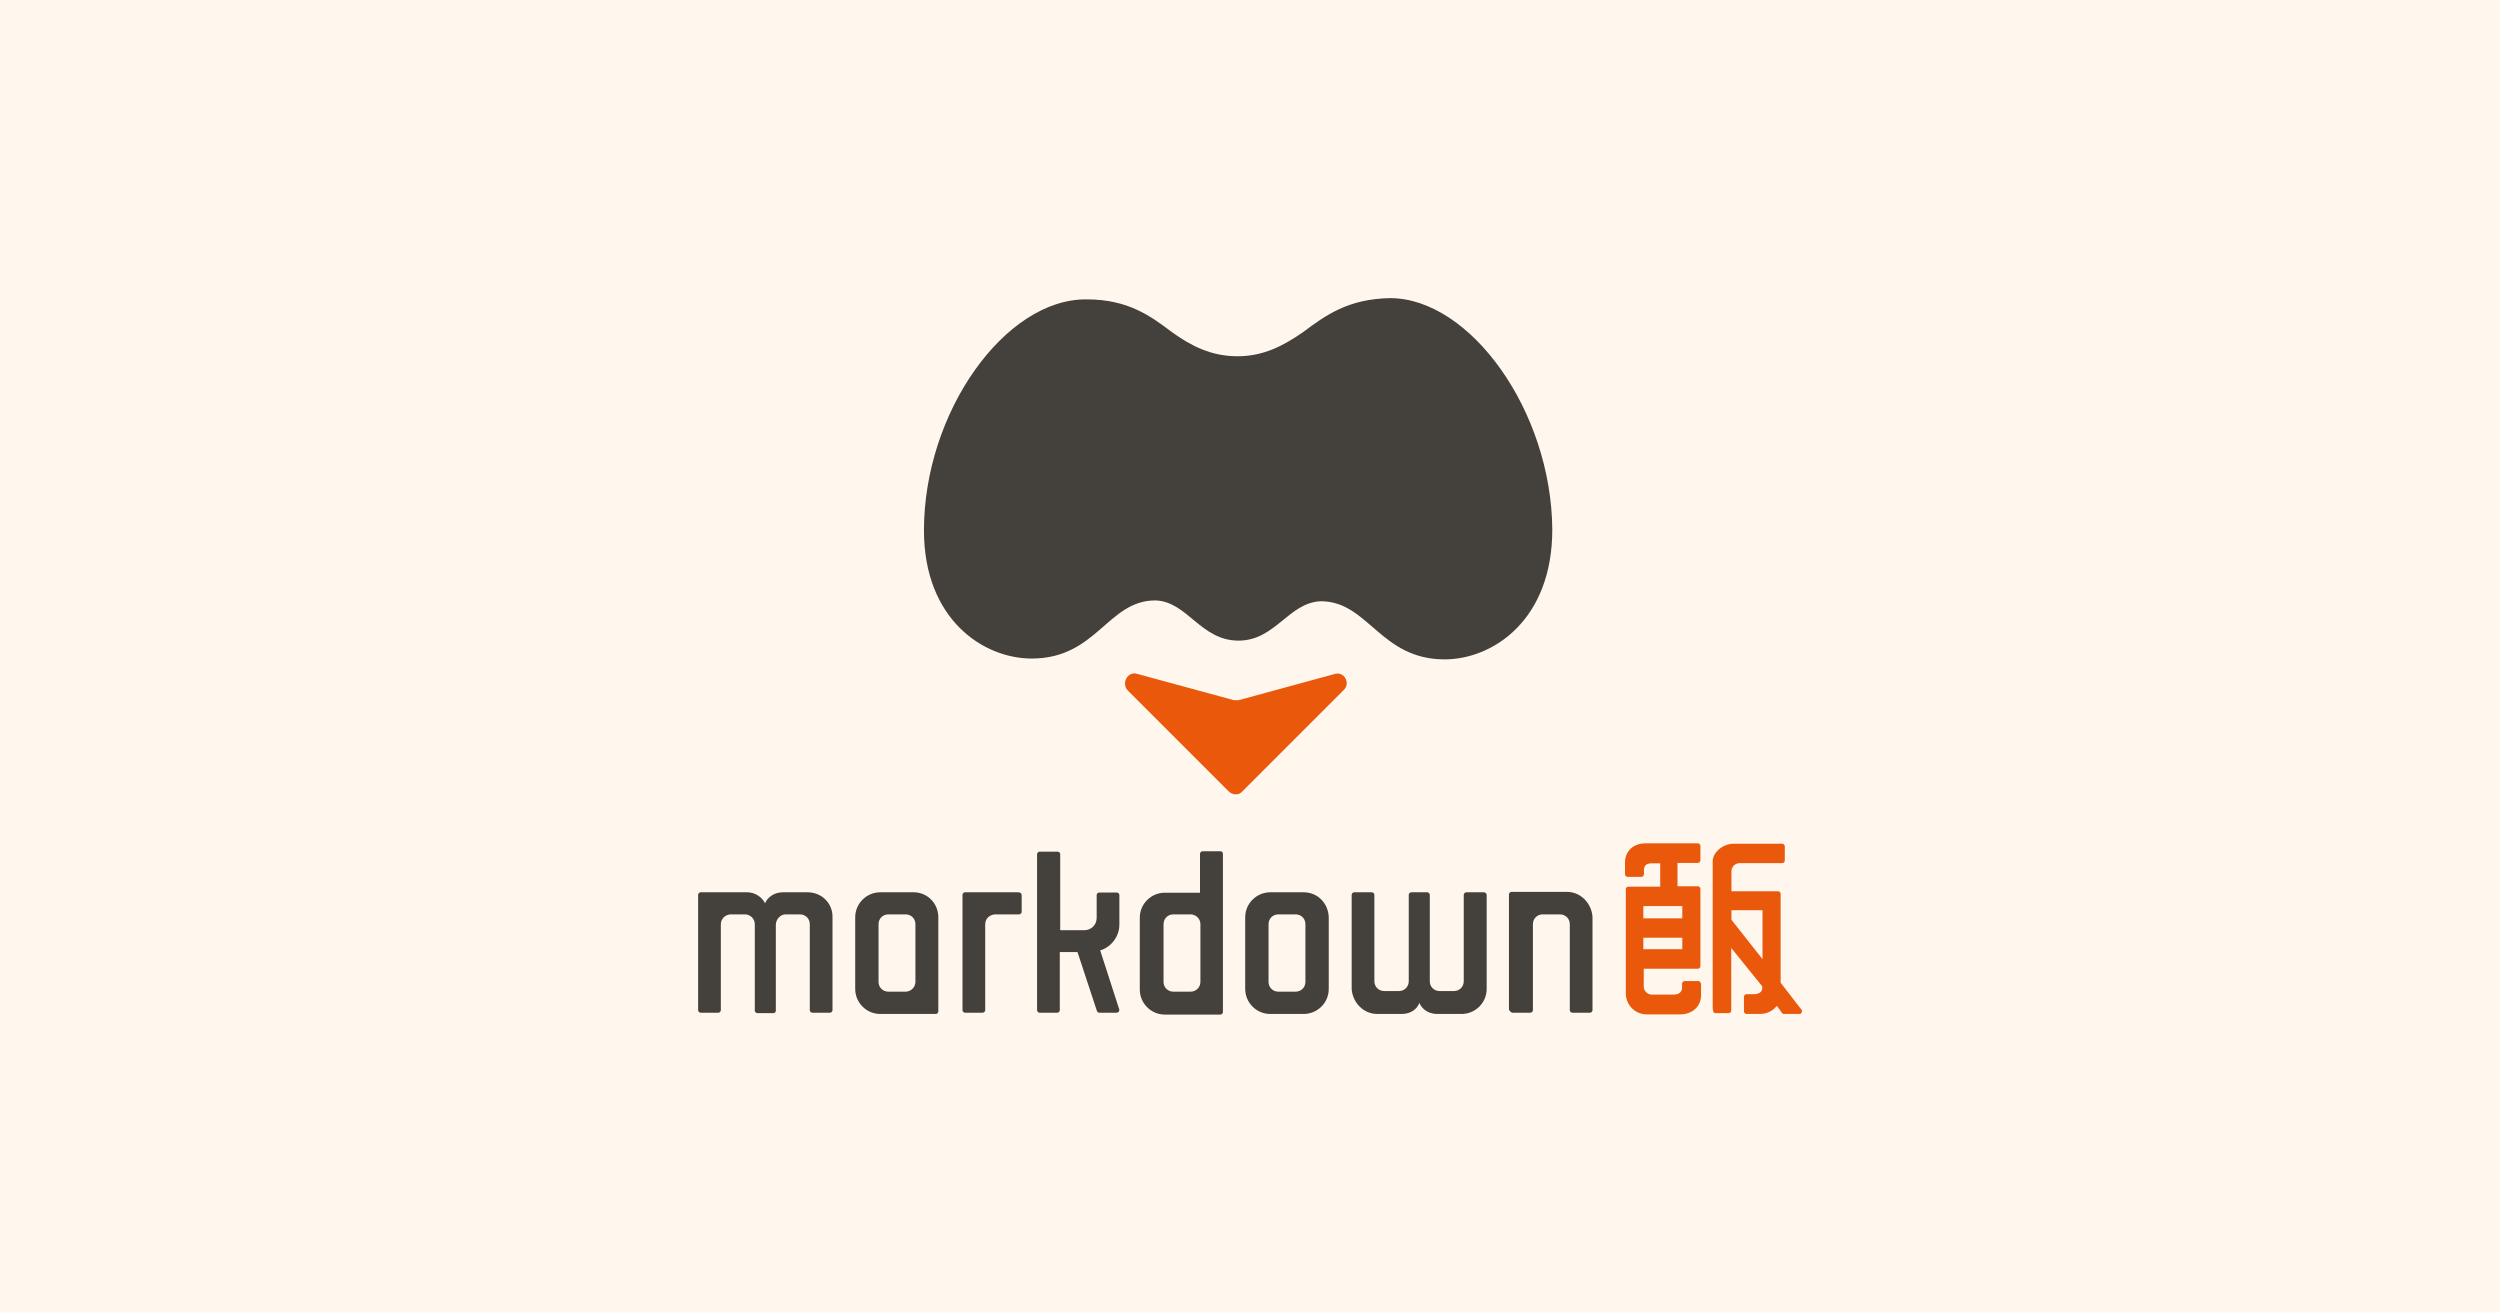
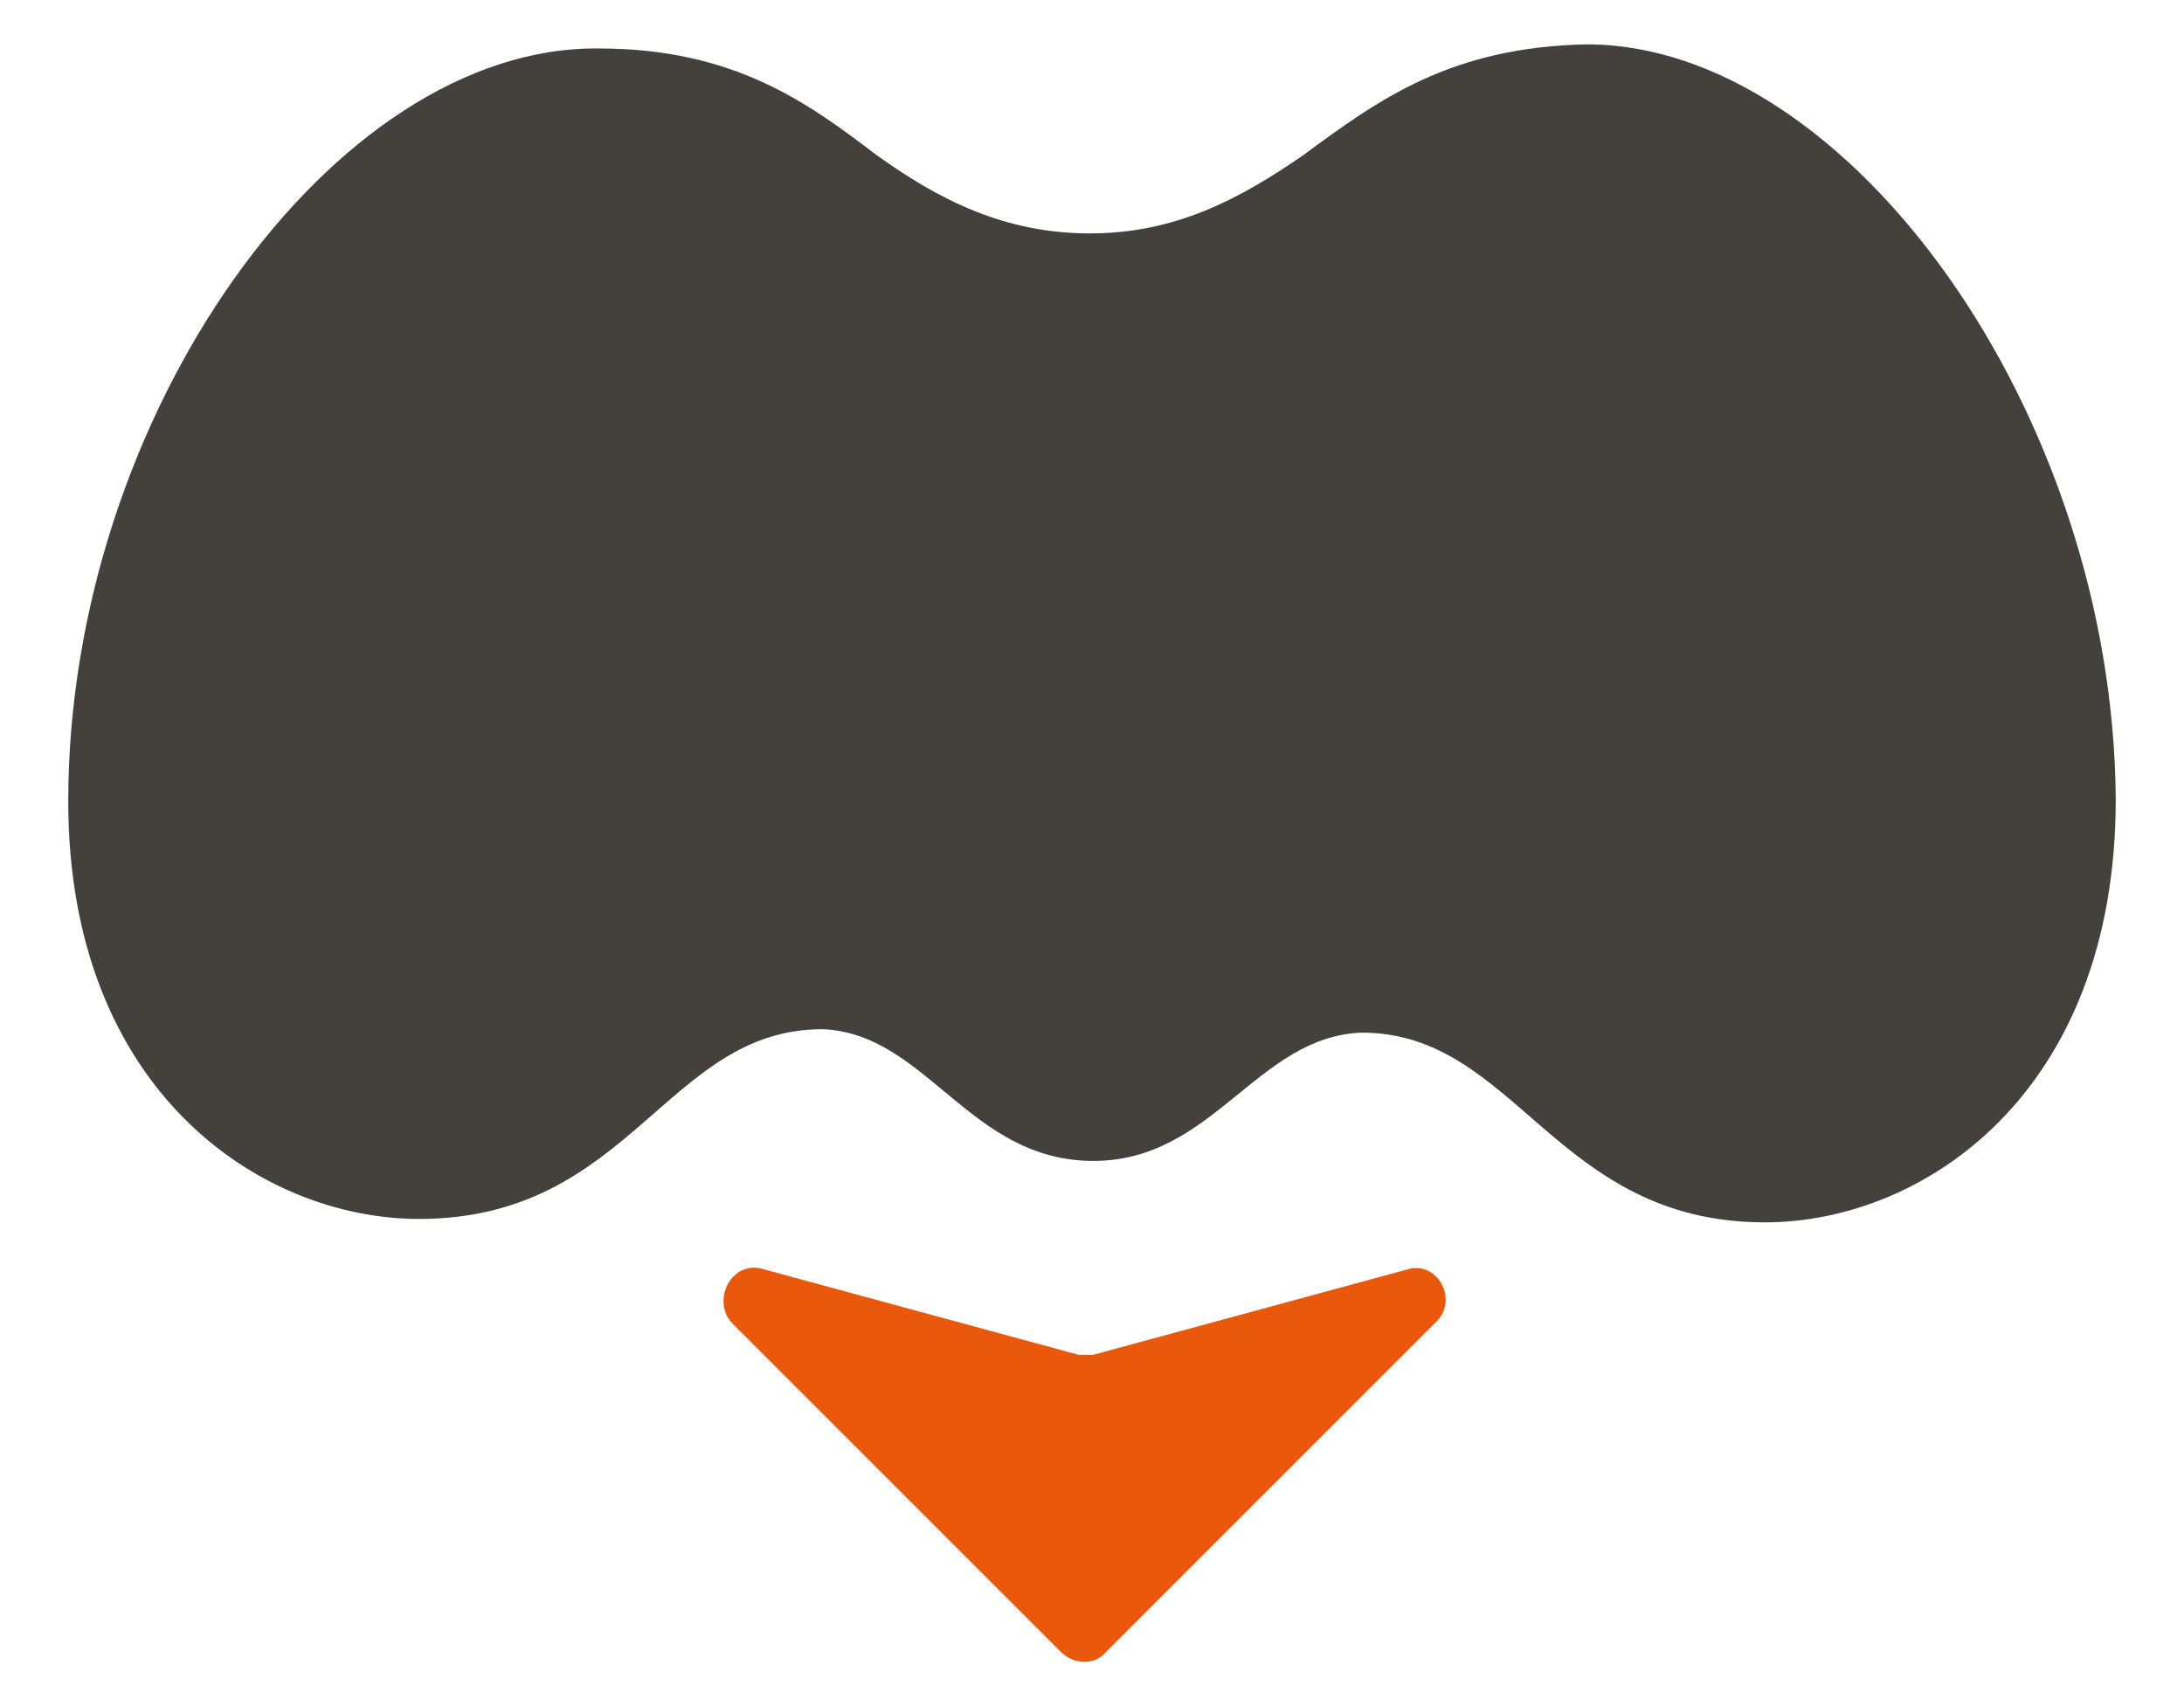
- <svg xmlns="http://www.w3.org/2000/svg" version="1.1" id="レイヤー_1" x="0px" y="0px" viewBox="0 0 1200 630" style="enable-background:new 0 0 1200 630;" xml:space="preserve">
+ <svg xmlns="http://www.w3.org/2000/svg" version="1.1" id="レイヤー_1" x="0px" y="0px" viewBox="0 0 320 250" style="enable-background:new 0 0 320 250;" xml:space="preserve">
  <style type="text/css">
- 	.st0{fill:#FFF7ED;}
- 	.st1{fill:#44403C;}
- 	.st2{fill:#EA580C;}
+ 	.st0{fill:#44403C;}
+ 	.st1{fill:#EA580C;}
</style>
-   <rect class="st0" width="1200" height="630" />
-   <g>
-     <g>
-       <g>
-         <g>
-           <path class="st1" d="M625.8,428.3h-16.1c-6.5,0-12,5.3-12,12v34.4c0,6.5,5.3,12,12,12h16.1c6.5,0,12-5.3,12-12v-34.4      C637.6,433.6,632.5,428.3,625.8,428.3z M626.6,471.3c0,2.6-2,4.7-4.7,4.7h-8.3c-2.6,0-4.7-2-4.7-4.7v-27.7c0-2.6,2-4.7,4.7-4.7      h8.3c2.6,0,4.7,2,4.7,4.7V471.3z" />
-         </g>
-       </g>
-       <g>
-         <g>
-           <path class="st1" d="M438.6,428.3h-16.1c-6.5,0-12,5.3-12,12v34.4c0,6.5,5.3,12,12,12h26.7c0.6,0,1.2-0.6,1.2-1.2v-45.2      C450.4,433.6,445.1,428.3,438.6,428.3z M434.7,476h-8.3c-2.6,0-4.7-2-4.7-4.7v-27.7c0-2.6,2-4.7,4.7-4.7h8.3      c2.6,0,4.7,2,4.7,4.7v27.7C439.4,473.9,437.2,476,434.7,476z" />
-         </g>
-       </g>
-       <g>
-         <g>
-           <path class="st1" d="M585.7,408.6h-8.5c-0.6,0-1.2,0.6-1.2,1.2v18.7c-0.4,0-16.9,0-16.9,0c-6.5,0-12,5.3-12,12V475      c0,6.5,5.3,12,12,12h26.7c0.6,0,1.2-0.6,1.2-1.2v-75.5C587.1,409,586.5,408.6,585.7,408.6z M571.5,476h-8.3      c-2.6,0-4.7-2-4.7-4.7v-27.7c0-2.6,2-4.7,4.7-4.7h8.3c2.4,0,4.7,2,4.7,4.7v27.7C576.2,473.9,574.1,476,571.5,476z" />
-         </g>
-       </g>
-       <path class="st1" d="M726.1,486.1h8.5c0.6,0,1.2-0.6,1.2-1.2v-41.3c0-2.6,2-4.7,4.7-4.7h8.3c2.6,0,4.7,2,4.7,4.7v41.3    c0,0.6,0.6,1.2,1.2,1.2h8.5c0.6,0,1.2-0.6,1.2-1.2v-44.8c-0.4-6.5-5.7-12-12.2-12h-26.7c-0.6,0-1.2,0.6-1.2,1.2v55.4    C724.9,485.5,725.3,486.1,726.1,486.1z" />
-       <g>
-         <path class="st1" d="M387.7,428.3h-12c-4.1,0-7.3,2.4-8.5,5.3c-1.2-2.8-4.7-5.3-8.5-5.3h-22.4c-0.6,0-1.2,0.6-1.2,1.2v55.4     c0,0.6,0.6,1.2,1.2,1.2h8.5c0.6,0,1.2-0.6,1.2-1.2v-41.3c0-2.6,2.2-4.7,4.9-4.7h6.7c2.4,0,4.7,2,4.7,4.7v41.5     c0,0.6,0.6,1.2,1.2,1.2l0,0h7.7l0,0c0.8,0,1.2-0.6,1.2-1.2v-41.5c0.2-2.4,2.2-4.7,4.7-4.7h6.9c2.6,0,4.7,2,4.7,4.7v41.3     c0,0.6,0.6,1.2,1.2,1.2h8.5c0.6,0,1.2-0.6,1.2-1.2v-44.8C399.7,433.6,394.4,428.3,387.7,428.3z" />
-       </g>
-       <path class="st1" d="M488.8,428.3h-25.6c-0.6,0-1.2,0.6-1.2,1.2v55.4c0,0.6,0.6,1.2,1.2,1.2h8.5c0.6,0,1.2-0.6,1.2-1.2v-41.3    c0-2.6,2.2-4.7,4.9-4.7h11.4c0.6,0,1.2-0.6,1.2-1.2v-7.9C490.5,429,489.9,428.3,488.8,428.3z" />
-       <path class="st1" d="M528.1,456.2c5.3-1.6,9.2-6.7,9.2-12.4v-14.2c0-0.6-0.6-1.2-1.2-1.2h-8.5c-0.6,0-1.2,0.6-1.2,1.2v11    c0,3.3-2.6,5.9-5.9,5.9h-11.6V410c0-0.6-0.6-1.2-1.2-1.2H499c-0.6,0-1.2,0.6-1.2,1.2v74.9c0,0.6,0.6,1.2,1.2,1.2h8.5    c0.6,0,1.2-0.6,1.2-1.2V457h8.5l9.2,27.9c0.2,0.6,0.6,1.2,1.2,1.2h8.3c0.8,0,1.4-0.6,1.4-1.4L528.1,456.2z" />
-       <path class="st1" d="M712.3,428.3h-8.5c-0.6,0-1.2,0.6-1.2,1.2v41.5c0,2.6-2,4.7-4.7,4.7h-6.9c-2.6,0-4.7-2-4.7-4.7v-41.5    c0-0.6-0.6-1.2-1.2-1.2h-7.7c-0.6,0-1.2,0.6-1.2,1.2v41.5c0,2.6-2,4.7-4.7,4.7h-7.1c-2.6,0-4.7-2-4.7-4.7v-41.5    c0-0.6-0.6-1.2-1.2-1.2h-8.5c-0.6,0-1.2,0.6-1.2,1.2v45.2c0.4,6.5,5.7,12,12.2,12h11.8c4.3,0,7.3-2.2,8.5-5.3    c1.4,3.3,4.7,5.3,8.5,5.3h11.8c6.5,0,12-5.3,12-12v-45.2C713.5,429,713.1,428.3,712.3,428.3z" />
-       <g>
-         <path class="st2" d="M815.3,470.9h-6.7c-0.6,0-1.2,0.6-1.2,1.2v2c0,2.2-1.8,3.3-3.9,3.3h-10.6c-2.2,0-3.9-1.8-3.9-3.9V465h26     c0.6,0,1.2-0.6,1.2-1.2v-37.2c0-0.6-0.6-1.2-1.2-1.2h-9.8v-11.2h9.8c0.6,0,1.2-0.6,1.2-1.2V406c0-0.6-0.6-1.2-1.2-1.2h-25h-0.2     l0,0c-5.5,0-9.8,3.5-9.8,9.2v5.7c0,0.6,0.6,1.2,1.2,1.2h6.7c0.6,0,1.2-0.6,1.2-1.2v-2c0-2.8,1.8-3.3,3.9-3.3h3.9v11.2h-15.3     c-0.8,0-1.2,0.6-1.2,1.2v50.1c0,5.5,4.5,10,10,10h16.1c5.5,0,10-3.5,10-9.2v-5.5C816.3,471.7,815.9,470.9,815.3,470.9z      M788.8,434.9h18.7v5.9h-18.7V434.9z M788.8,450.1h18.7v5.5h-18.7V450.1z" />
-         <path class="st2" d="M864.9,484.9l-10.2-13.2c0-12.2,0-42.7,0-42.7c0-0.6-0.6-1.2-1.2-1.2h-22.4v-9.6c0-2.2,1.8-3.9,4.1-3.9h20.3     c0.6,0,1.2-0.6,1.2-1.2v-6.9c0-0.6-0.6-1.2-1.2-1.2h-23.4c-5.5,0-10,4.5-10,8.3v70.4c0,2,0.6,2.6,1.2,2.6h6.5     c0.6,0,1.2-0.6,1.2-1.2V455l14.9,18.5v0.6c0,2-1.4,2.8-3.3,3.1h-4.3c-0.6,0-1.2,0.6-1.2,1.2v7.1c0,0.6,0.6,1.2,1.2,1.2h6.3     c3.5,0,6.3-1.4,8.3-3.9l2.4,3.3c0.4,0.6,0.6,0.6,1.2,0.6h7.7C864.9,486.1,865.1,485.3,864.9,484.9z M831.1,436.9H846v2.6v19.1     v1.8l-14.9-18.9L831.1,436.9L831.1,436.9z" />
-       </g>
-     </g>
-     <g>
-       <path class="st1" d="M594.5,307.5c17.7,0,24-18.3,39.5-18.9c22.8,0,28.5,27.9,59.4,27.9c23.2,0,51.7-18.9,51.7-62.3    c-0.4-57-39.5-111.1-77.9-111.1c-20.1,0.4-30.7,8.1-41.7,16.3c-9.4,6.5-18.9,11.6-31.5,11.6l0,0l0,0l0,0l0,0    c-12.6,0-22.2-4.9-31.5-11.6c-10.2-7.7-21-15.7-40.9-15.7c-39.1-0.4-78.1,54.1-78.1,110.9c0,42.7,28.5,61.5,51.7,61.5    c31.3,0,36.4-27.9,59.4-27.9C570,288.7,576.2,307.5,594.5,307.5L594.5,307.5z" />
-       <path class="st2" d="M640.7,323.5l-46.2,12.6c-0.6,0-1.8,0-2.2,0L546,323.5c-4.7-1.6-7.9,4.5-4.7,7.9l48.4,48.4c2,2,5.1,2,6.7,0    l48.4-48.4C648.6,328,645.1,322.1,640.7,323.5z" />
-     </g>
-   </g>
+   <path class="st0" d="M160.2,170.1c17.6,0,23.9-18.2,39.3-18.8c22.7,0,28.3,27.8,59.1,27.8c23.1,0,51.4-18.8,51.4-62  C309.6,60.3,270.7,6.5,232.5,6.5c-20,0.4-30.5,8.1-41.5,16.2c-9.4,6.5-18.8,11.5-31.3,11.5l0,0l0,0l0,0l0,0  c-12.5,0-22.1-4.9-31.3-11.5c-10.1-7.7-20.9-15.6-40.7-15.6C48.8,6.7,10,60.9,10,117.4c0,42.5,28.3,61.2,51.4,61.2  c31.1,0,36.2-27.8,59.1-27.8C135.8,151.4,142,170.1,160.2,170.1L160.2,170.1z" />
+   <path class="st1" d="M206.2,186l-46,12.5c-0.6,0-1.8,0-2.2,0L112,186c-4.7-1.6-7.9,4.5-4.7,7.9l48.1,48.1c2,2,5.1,2,6.7,0l48.1-48.1  C214,190.5,210.5,184.6,206.2,186z" />
</svg>
